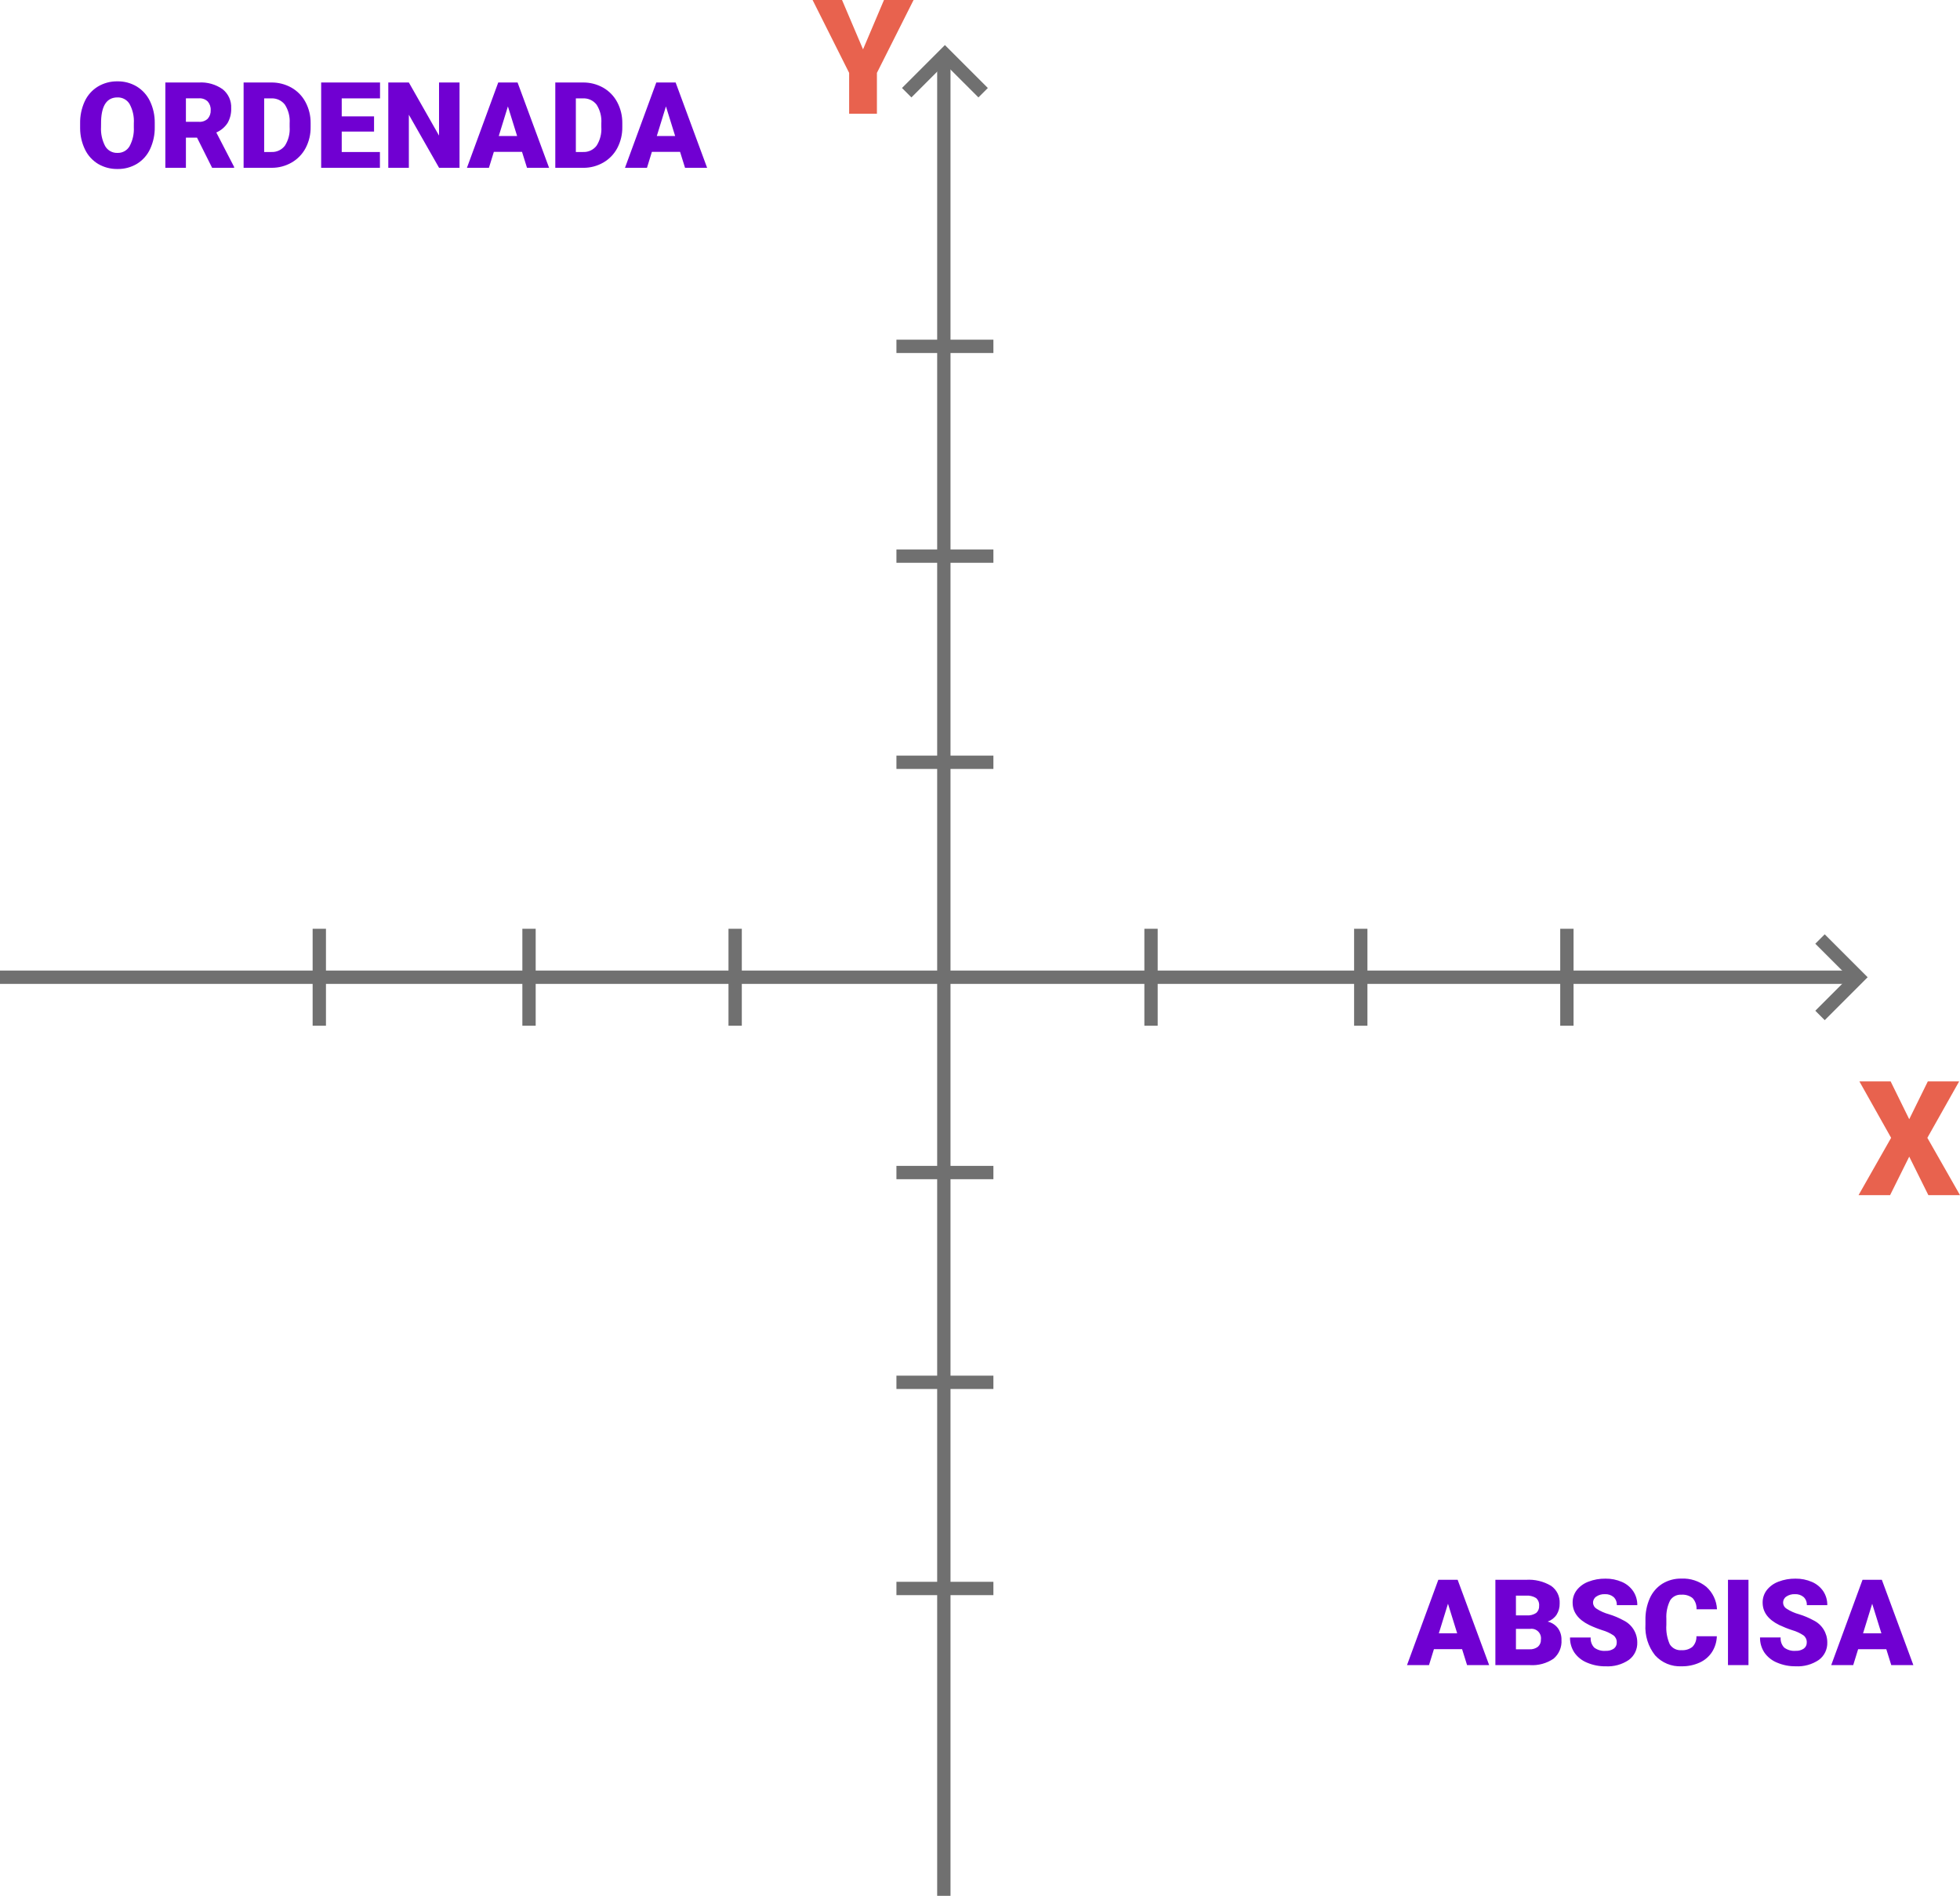
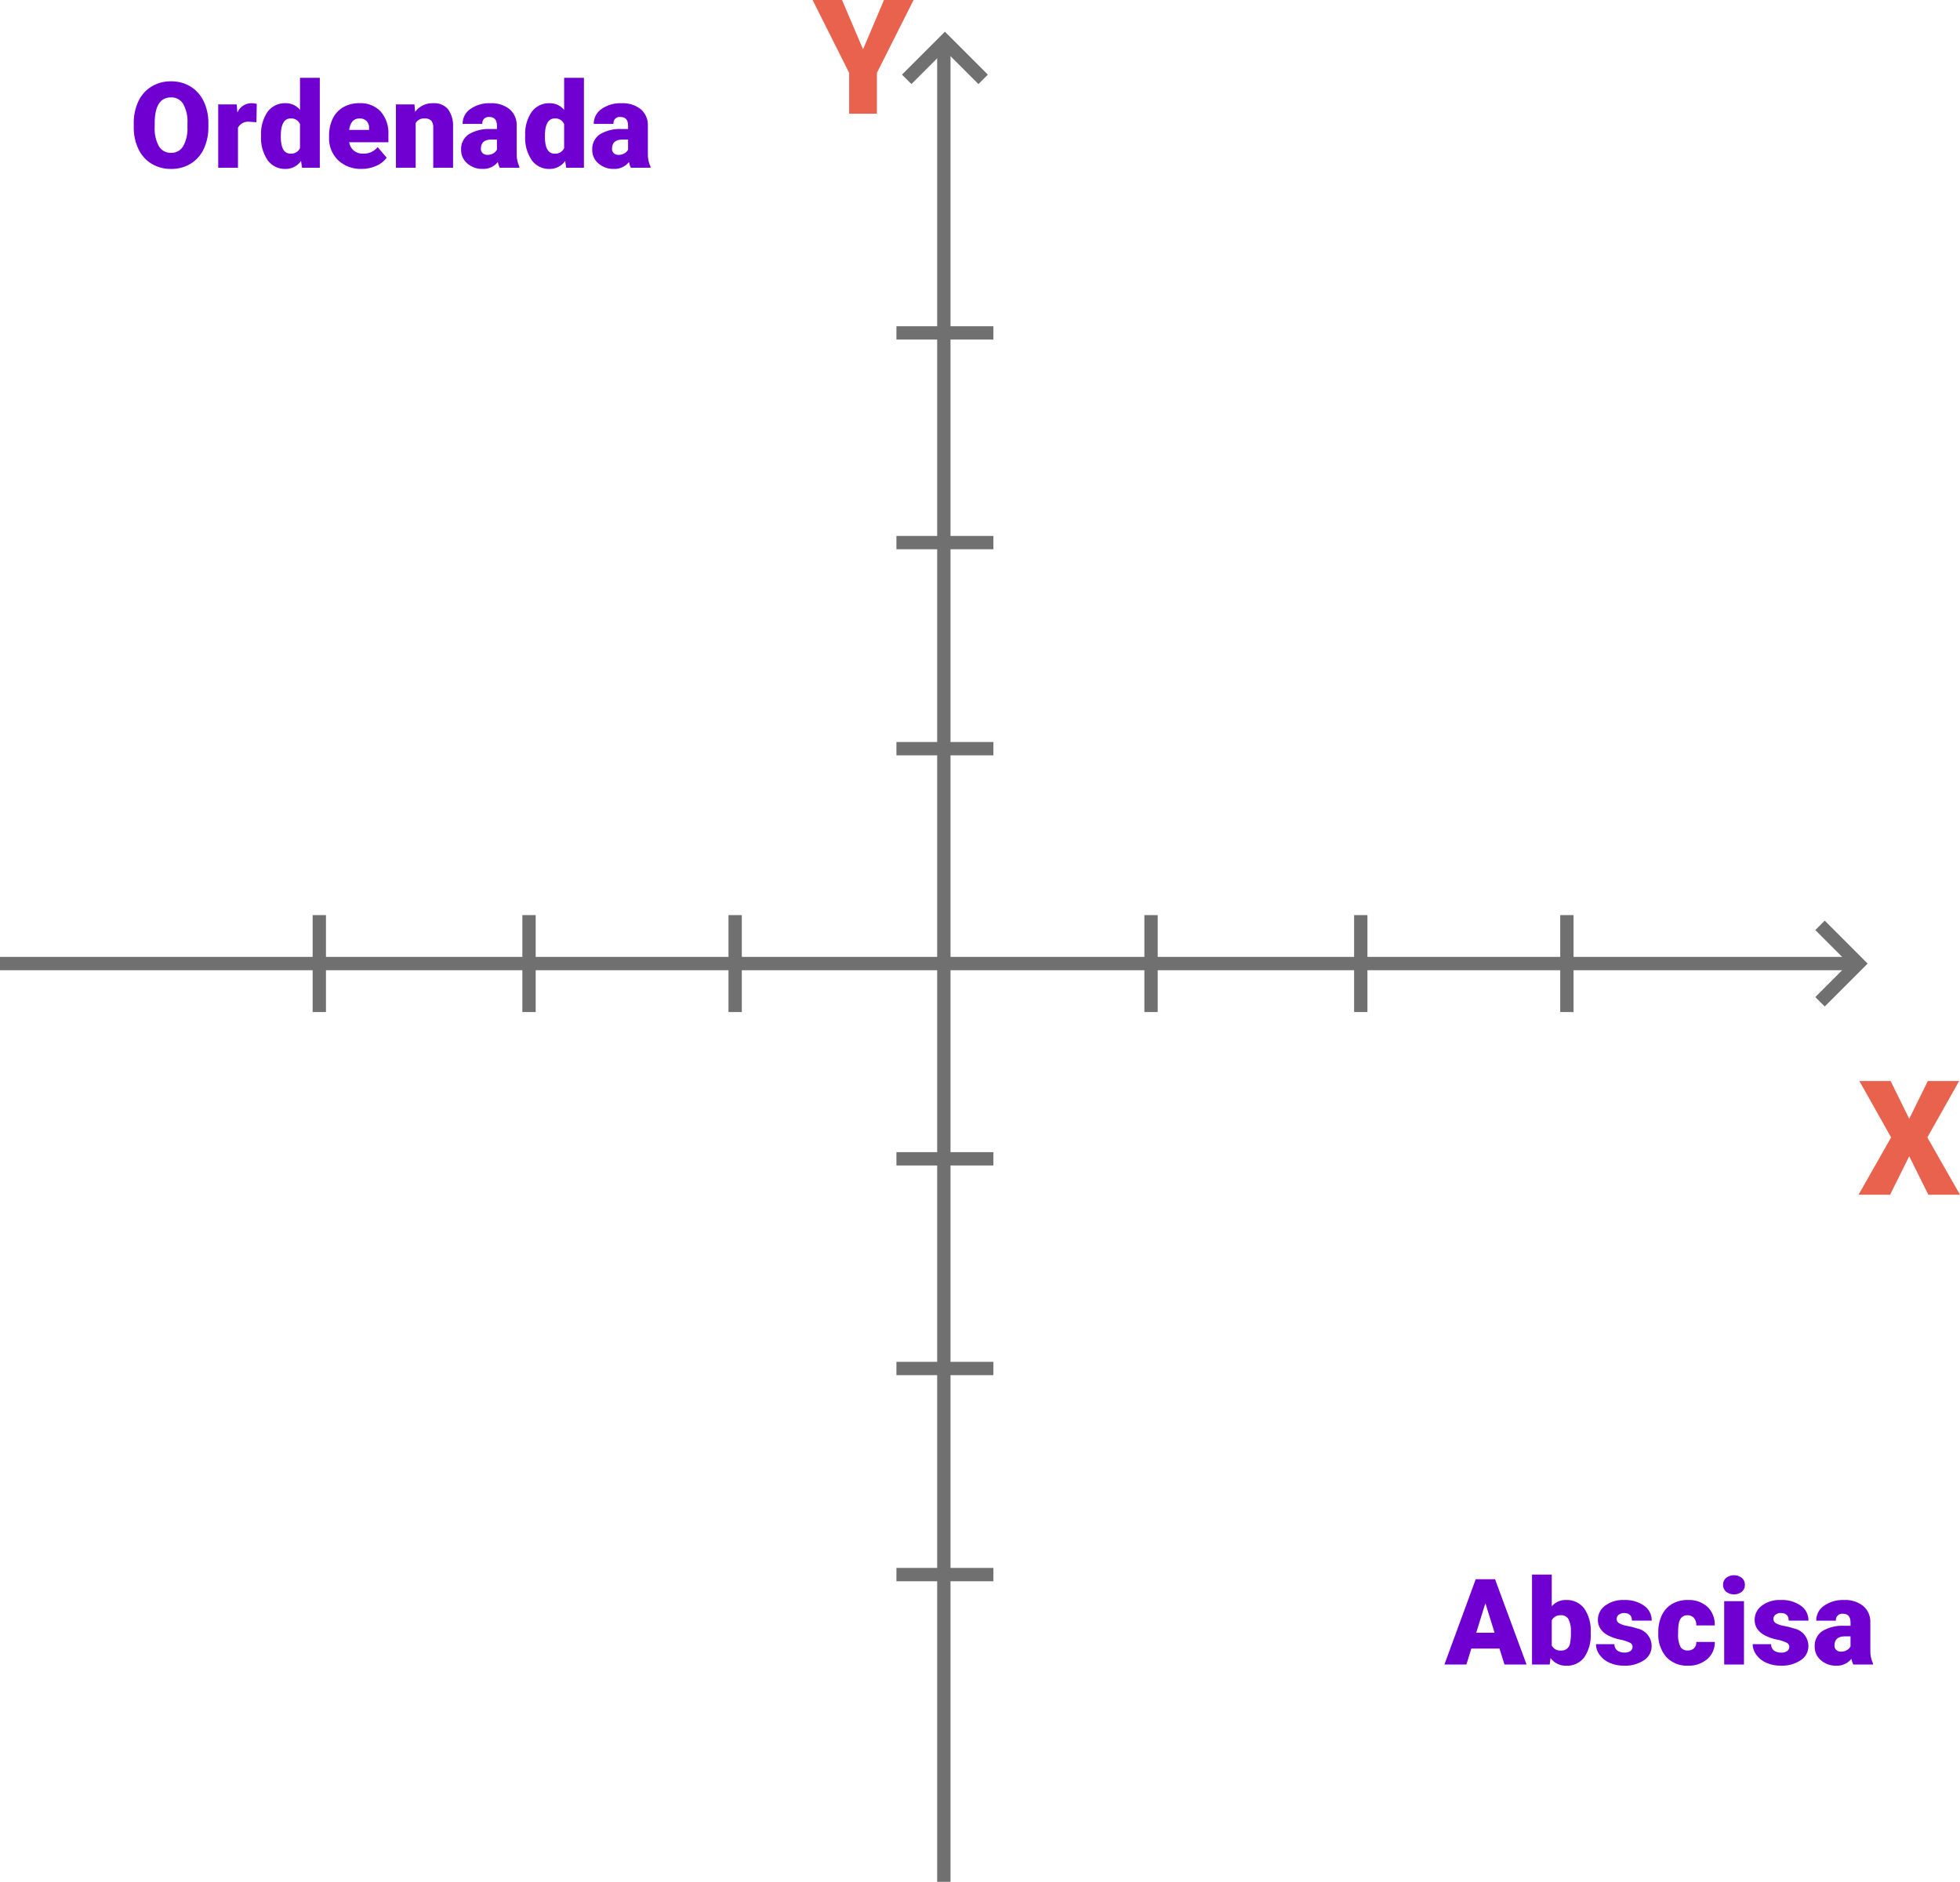
- <svg xmlns="http://www.w3.org/2000/svg" width="294.088" height="284.417" viewBox="0 0 294.088 284.417">
-   <g id="Grupo_1105460" data-name="Grupo 1105460" transform="translate(-1076.912 -2769.352)">
+ <svg xmlns="http://www.w3.org/2000/svg" width="294.088" height="282.417" viewBox="0 0 294.088 282.417">
+   <g id="Grupo_1105531" data-name="Grupo 1105531" transform="translate(-1076.912 -2771.352)">
    <path id="Trazado_883489" data-name="Trazado 883489" d="M-2960.711-7909.369l5.734-5.733,5.734,5.733" transform="translate(4173.669 10692.63)" fill="none" stroke="#707070" stroke-width="2" />
    <path id="Trazado_883490" data-name="Trazado 883490" d="M0,5.734,5.734,0l5.734,5.734" transform="translate(1355.73 2910.225) rotate(90)" fill="none" stroke="#707070" stroke-width="2" />
-     <path id="Trazado_883998" data-name="Trazado 883998" d="M7.535,13.344l3.141-7.406h4.441l-5.5,10.934V23H5.449V16.871L-.035,5.938H4.383Z" transform="translate(1198.872 2763.414)" fill="#e8624e" />
-     <path id="Trazado_883999" data-name="Trazado 883999" d="M15.205,14.609H10.978L10.239,17h-3.3L11.637,4.2h2.9L19.266,17H15.952Zm-3.489-2.382h2.751l-1.38-4.438ZM20.2,17V4.2h4.6a6.509,6.509,0,0,1,3.757.905,3.012,3.012,0,0,1,1.288,2.628,3.045,3.045,0,0,1-.457,1.7,2.663,2.663,0,0,1-1.345,1.037,2.7,2.7,0,0,1,1.538.984,2.862,2.862,0,0,1,.536,1.758,3.388,3.388,0,0,1-1.191,2.826A5.667,5.667,0,0,1,25.392,17Zm3.085-5.44v3.067H25.3a1.923,1.923,0,0,0,1.283-.382,1.338,1.338,0,0,0,.448-1.077,1.419,1.419,0,0,0-1.591-1.608Zm0-2.021h1.608a2.285,2.285,0,0,0,1.441-.37A1.314,1.314,0,0,0,26.763,8.1,1.379,1.379,0,0,0,26.3,6.933a2.493,2.493,0,0,0-1.5-.357H23.282ZM38.408,13.6a1.268,1.268,0,0,0-.479-1.055,5.954,5.954,0,0,0-1.683-.782,16.147,16.147,0,0,1-1.969-.782Q31.79,9.758,31.79,7.622a3.011,3.011,0,0,1,.62-1.876A4.008,4.008,0,0,1,34.163,4.48a6.823,6.823,0,0,1,2.549-.453,5.969,5.969,0,0,1,2.474.492,3.917,3.917,0,0,1,1.7,1.4A3.661,3.661,0,0,1,41.493,8H38.417a1.547,1.547,0,0,0-.479-1.213,1.867,1.867,0,0,0-1.3-.431,2.106,2.106,0,0,0-1.305.365,1.074,1.074,0,0,0,.048,1.819,6.65,6.65,0,0,0,1.854.826,11.36,11.36,0,0,1,2.18.918,3.663,3.663,0,0,1,2.074,3.3,3.125,3.125,0,0,1-1.266,2.637,5.629,5.629,0,0,1-3.472.958,6.888,6.888,0,0,1-2.817-.558,4.247,4.247,0,0,1-1.9-1.529,3.985,3.985,0,0,1-.637-2.237H34.5a1.963,1.963,0,0,0,.532,1.516,2.513,2.513,0,0,0,1.727.488,1.985,1.985,0,0,0,1.208-.33A1.088,1.088,0,0,0,38.408,13.6Zm15.021-.932a4.673,4.673,0,0,1-.721,2.36,4.35,4.35,0,0,1-1.85,1.586,6.3,6.3,0,0,1-2.72.563,5.025,5.025,0,0,1-3.973-1.644,6.786,6.786,0,0,1-1.45-4.641v-.633a7.746,7.746,0,0,1,.655-3.292,4.961,4.961,0,0,1,1.885-2.18A5.26,5.26,0,0,1,48.1,4.019a5.516,5.516,0,0,1,3.744,1.226,4.844,4.844,0,0,1,1.608,3.379H50.379a2.292,2.292,0,0,0-.589-1.679,2.422,2.422,0,0,0-1.687-.51,1.843,1.843,0,0,0-1.687.861,5.536,5.536,0,0,0-.562,2.751v.905a6.126,6.126,0,0,0,.514,2.927,1.882,1.882,0,0,0,1.771.879,2.369,2.369,0,0,0,1.626-.5,2.126,2.126,0,0,0,.6-1.591ZM58.175,17H55.1V4.2h3.076Zm8.745-3.4a1.268,1.268,0,0,0-.479-1.055,5.954,5.954,0,0,0-1.683-.782,16.147,16.147,0,0,1-1.969-.782Q60.3,9.758,60.3,7.622a3.011,3.011,0,0,1,.62-1.876A4.008,4.008,0,0,1,62.675,4.48a6.823,6.823,0,0,1,2.549-.453A5.969,5.969,0,0,1,67.7,4.52a3.917,3.917,0,0,1,1.7,1.4A3.661,3.661,0,0,1,70,8H66.929a1.547,1.547,0,0,0-.479-1.213,1.867,1.867,0,0,0-1.3-.431,2.106,2.106,0,0,0-1.305.365A1.074,1.074,0,0,0,63.9,8.541a6.65,6.65,0,0,0,1.854.826,11.361,11.361,0,0,1,2.18.918A3.663,3.663,0,0,1,70,13.581a3.125,3.125,0,0,1-1.266,2.637,5.629,5.629,0,0,1-3.472.958,6.888,6.888,0,0,1-2.817-.558,4.247,4.247,0,0,1-1.9-1.529,3.985,3.985,0,0,1-.637-2.237h3.094a1.963,1.963,0,0,0,.532,1.516,2.513,2.513,0,0,0,1.727.488,1.985,1.985,0,0,0,1.208-.33A1.088,1.088,0,0,0,66.92,13.6Zm11.936,1.011H74.628L73.89,17h-3.3L75.287,4.2h2.9L82.916,17H79.6Zm-3.489-2.382h2.751l-1.38-4.438Z" transform="translate(1281.087 3002.157)" fill="#7000d2" />
-     <path id="Trazado_884000" data-name="Trazado 884000" d="M16.044,10.865a7.546,7.546,0,0,1-.694,3.313A5.132,5.132,0,0,1,13.377,16.4a5.494,5.494,0,0,1-2.914.778,5.572,5.572,0,0,1-2.9-.751A5.123,5.123,0,0,1,5.59,14.275a7.329,7.329,0,0,1-.743-3.208v-.721a7.58,7.58,0,0,1,.69-3.318A5.119,5.119,0,0,1,7.514,4.81a5.533,5.533,0,0,1,2.931-.782,5.479,5.479,0,0,1,2.9.773A5.211,5.211,0,0,1,15.328,7a7.362,7.362,0,0,1,.716,3.274Zm-3.138-.536a5.381,5.381,0,0,0-.637-2.9,2.044,2.044,0,0,0-1.824-.989q-2.32,0-2.452,3.48l-.009.94a5.535,5.535,0,0,0,.624,2.892,2.041,2.041,0,0,0,1.854,1.011,2.016,2.016,0,0,0,1.8-.993,5.383,5.383,0,0,0,.642-2.856Zm9.483,2.145H20.72V17H17.635V4.2h5.036a5.621,5.621,0,0,1,3.56,1.01,3.421,3.421,0,0,1,1.283,2.853,4.155,4.155,0,0,1-.541,2.213A3.837,3.837,0,0,1,25.281,11.7l2.672,5.167V17h-3.3ZM20.72,10.1h1.951a1.751,1.751,0,0,0,1.323-.463,1.788,1.788,0,0,0,.444-1.291,1.809,1.809,0,0,0-.448-1.3,1.735,1.735,0,0,0-1.318-.471H20.72ZM29.377,17V4.2H33.5a6.064,6.064,0,0,1,3.05.769,5.406,5.406,0,0,1,2.114,2.171,6.554,6.554,0,0,1,.769,3.142v.589a6.592,6.592,0,0,1-.743,3.151A5.429,5.429,0,0,1,36.6,16.2a5.93,5.93,0,0,1-3.01.8ZM32.462,6.585v8.042h1.072a2.4,2.4,0,0,0,2.039-.945,4.63,4.63,0,0,0,.712-2.808V10.32a4.592,4.592,0,0,0-.712-2.795,2.442,2.442,0,0,0-2.074-.94ZM48.95,11.568H44.1v3.059h5.73V17H41.014V4.2h8.833V6.585H44.1v2.7H48.95ZM61.774,17H58.706L54.171,9.037V17H51.086V4.2h3.085L58.7,12.166V4.2h3.076Zm9.378-2.391H66.924L66.186,17h-3.3L67.583,4.2h2.9L75.212,17H71.9Zm-3.489-2.382h2.751l-1.38-4.438ZM76.144,17V4.2h4.122a6.064,6.064,0,0,1,3.05.769,5.406,5.406,0,0,1,2.114,2.171,6.554,6.554,0,0,1,.769,3.142v.589a6.592,6.592,0,0,1-.743,3.151,5.429,5.429,0,0,1-2.092,2.18,5.93,5.93,0,0,1-3.01.8ZM79.229,6.585v8.042H80.3a2.4,2.4,0,0,0,2.039-.945,4.63,4.63,0,0,0,.712-2.808V10.32a4.592,4.592,0,0,0-.712-2.795,2.442,2.442,0,0,0-2.074-.94Zm15.636,8.024H90.637L89.9,17H86.6L91.3,4.2h2.9L98.925,17H95.612Zm-3.489-2.382h2.751l-1.38-4.438Z" transform="translate(1084.087 2777.527)" fill="#7000d2" />
-     <path id="Trazado_884001" data-name="Trazado 884001" d="M7.652,11.609l2.789-5.672h4.7L10.371,14.4l4.9,8.6H10.523L7.652,17.223,4.781,23H.047l4.887-8.6L.176,5.938H4.863Z" transform="translate(1355.73 2925.651)" fill="#e8624e" />
+     <path id="Trazado_884062" data-name="Trazado 884062" d="M7.535,15.344l3.141-7.406h4.441l-5.5,10.934V25H5.449V18.871L-.035,7.938H4.383Z" transform="translate(1198.872 2763.414)" fill="#e8624e" />
+     <path id="Trazado_884063" data-name="Trazado 884063" d="M20.817,16.609H16.589L15.851,19h-3.3L17.249,6.2h2.9L24.878,19H21.564Zm-3.489-2.382h2.751L18.7,9.789Zm17.174.1a5.8,5.8,0,0,1-.967,3.595,3.238,3.238,0,0,1-2.725,1.257,2.81,2.81,0,0,1-2.338-1.151L28.349,19H25.695V5.5h2.962v4.755a2.711,2.711,0,0,1,2.136-.94,3.239,3.239,0,0,1,2.742,1.274,5.826,5.826,0,0,1,.967,3.586Zm-2.971-.185a3.878,3.878,0,0,0-.365-1.956,1.229,1.229,0,0,0-1.121-.584,1.418,1.418,0,0,0-1.389.765v3.779a1.426,1.426,0,0,0,1.406.756,1.258,1.258,0,0,0,1.327-1.02A7.333,7.333,0,0,0,31.531,14.14Zm9.255,2.188a.684.684,0,0,0-.4-.606,6.016,6.016,0,0,0-1.5-.475,6.853,6.853,0,0,1-1.828-.646,3.062,3.062,0,0,1-1.1-.971,2.319,2.319,0,0,1-.378-1.31,2.628,2.628,0,0,1,1.081-2.158,4.453,4.453,0,0,1,2.83-.848,4.934,4.934,0,0,1,3.023.853,2.666,2.666,0,0,1,1.143,2.241H40.689q0-1.143-1.2-1.143a1.194,1.194,0,0,0-.782.259.8.8,0,0,0-.316.646.737.737,0,0,0,.387.642,3.654,3.654,0,0,0,1.235.4,10.671,10.671,0,0,1,1.49.378,2.706,2.706,0,0,1,2.145,2.646,2.491,2.491,0,0,1-1.156,2.118,5.068,5.068,0,0,1-2.993.817,5.172,5.172,0,0,1-2.18-.439,3.645,3.645,0,0,1-1.494-1.2,2.707,2.707,0,0,1-.536-1.591h2.769a1.145,1.145,0,0,0,.439.962,1.808,1.808,0,0,0,1.081.3,1.422,1.422,0,0,0,.91-.246A.787.787,0,0,0,40.786,16.328Zm8.262.563a1.317,1.317,0,0,0,.967-.338,1.241,1.241,0,0,0,.334-.945h2.777A3.288,3.288,0,0,1,52,18.174a4.168,4.168,0,0,1-2.887,1,4.22,4.22,0,0,1-3.27-1.3,5.125,5.125,0,0,1-1.2-3.6v-.123a5.792,5.792,0,0,1,.532-2.544,3.872,3.872,0,0,1,1.534-1.7,4.573,4.573,0,0,1,2.373-.593,4.116,4.116,0,0,1,2.944,1.028,3.647,3.647,0,0,1,1.09,2.786H50.348A1.626,1.626,0,0,0,49.988,12a1.244,1.244,0,0,0-.967-.4q-1.151,0-1.345,1.468a10.357,10.357,0,0,0-.062,1.283,4.068,4.068,0,0,0,.343,1.986A1.187,1.187,0,0,0,49.047,16.891ZM57.5,19H54.532V9.49H57.5ZM54.356,7.038A1.322,1.322,0,0,1,54.813,6a1.943,1.943,0,0,1,2.373,0,1.322,1.322,0,0,1,.457,1.037,1.322,1.322,0,0,1-.457,1.037,1.943,1.943,0,0,1-2.373,0A1.322,1.322,0,0,1,54.356,7.038Zm9.949,9.29a.684.684,0,0,0-.4-.606,6.016,6.016,0,0,0-1.5-.475,6.853,6.853,0,0,1-1.828-.646,3.062,3.062,0,0,1-1.1-.971,2.319,2.319,0,0,1-.378-1.31,2.628,2.628,0,0,1,1.081-2.158,4.453,4.453,0,0,1,2.83-.848,4.934,4.934,0,0,1,3.023.853,2.666,2.666,0,0,1,1.143,2.241H64.209q0-1.143-1.2-1.143a1.194,1.194,0,0,0-.782.259.8.8,0,0,0-.316.646.737.737,0,0,0,.387.642,3.654,3.654,0,0,0,1.235.4,10.671,10.671,0,0,1,1.49.378,2.706,2.706,0,0,1,2.145,2.646,2.491,2.491,0,0,1-1.156,2.118,5.068,5.068,0,0,1-2.993.817,5.172,5.172,0,0,1-2.18-.439,3.645,3.645,0,0,1-1.494-1.2A2.707,2.707,0,0,1,58.8,15.95h2.769a1.145,1.145,0,0,0,.439.962,1.808,1.808,0,0,0,1.081.3A1.422,1.422,0,0,0,64,16.97.787.787,0,0,0,64.305,16.328ZM73.9,19a3.344,3.344,0,0,1-.281-.853,2.754,2.754,0,0,1-2.285,1.028,3.374,3.374,0,0,1-2.285-.813,2.588,2.588,0,0,1-.94-2.043,2.66,2.66,0,0,1,1.143-2.338,5.821,5.821,0,0,1,3.322-.791h.914v-.5q0-1.31-1.134-1.31A.925.925,0,0,0,71.3,12.417H68.339a2.659,2.659,0,0,1,1.173-2.241,4.927,4.927,0,0,1,2.993-.861,4.323,4.323,0,0,1,2.874.888,3.086,3.086,0,0,1,1.081,2.435v4.21a4.311,4.311,0,0,0,.4,2V19Zm-1.854-1.934a1.652,1.652,0,0,0,.918-.237,1.487,1.487,0,0,0,.523-.536V14.772h-.861q-1.547,0-1.547,1.389a.848.848,0,0,0,.272.655A.986.986,0,0,0,72.048,17.066Z" transform="translate(1281.087 3002.157)" fill="#7000d2" />
+     <path id="Trazado_884064" data-name="Trazado 884064" d="M24.091,12.865a7.546,7.546,0,0,1-.694,3.313A5.132,5.132,0,0,1,21.423,18.4a5.494,5.494,0,0,1-2.914.778,5.572,5.572,0,0,1-2.9-.751,5.123,5.123,0,0,1-1.973-2.149,7.329,7.329,0,0,1-.743-3.208v-.721a7.58,7.58,0,0,1,.69-3.318A5.119,5.119,0,0,1,15.561,6.81a5.533,5.533,0,0,1,2.931-.782,5.479,5.479,0,0,1,2.9.773A5.211,5.211,0,0,1,23.374,9a7.362,7.362,0,0,1,.716,3.274Zm-3.138-.536a5.381,5.381,0,0,0-.637-2.9,2.044,2.044,0,0,0-1.824-.989q-2.32,0-2.452,3.48l-.009.94a5.535,5.535,0,0,0,.624,2.892,2.041,2.041,0,0,0,1.854,1.011,2.016,2.016,0,0,0,1.8-.993,5.383,5.383,0,0,0,.642-2.856ZM31.3,12.171l-.976-.07a1.752,1.752,0,0,0-1.793.879V19H25.567V9.49h2.777l.1,1.222a2.294,2.294,0,0,1,2.083-1.4,2.888,2.888,0,0,1,.826.105Zm.694,2a5.809,5.809,0,0,1,.976-3.56,3.211,3.211,0,0,1,2.725-1.3,2.731,2.731,0,0,1,2.145,1V5.5h2.971V19H38.144l-.149-1.02a2.8,2.8,0,0,1-2.32,1.2,3.205,3.205,0,0,1-2.689-1.3A5.993,5.993,0,0,1,31.992,14.175Zm2.962.185q0,2.531,1.477,2.531a1.458,1.458,0,0,0,1.406-.826V12.443a1.419,1.419,0,0,0-1.389-.844q-1.371,0-1.485,2.215Zm12.138,4.816a4.889,4.889,0,0,1-3.542-1.305,4.507,4.507,0,0,1-1.354-3.4v-.246a5.84,5.84,0,0,1,.541-2.575,3.955,3.955,0,0,1,1.578-1.727,4.763,4.763,0,0,1,2.461-.611,4.117,4.117,0,0,1,3.164,1.244,4.887,4.887,0,0,1,1.16,3.467v1.151H45.211a2.135,2.135,0,0,0,.694,1.257,2.066,2.066,0,0,0,1.389.457,2.662,2.662,0,0,0,2.2-.984l1.354,1.6a3.784,3.784,0,0,1-1.569,1.217A5.3,5.3,0,0,1,47.092,19.176ZM46.758,11.6q-1.3,0-1.547,1.723H48.2v-.229a1.467,1.467,0,0,0-.36-1.1A1.434,1.434,0,0,0,46.758,11.6ZM55.01,9.49l.1,1.116a3.225,3.225,0,0,1,2.716-1.292,2.713,2.713,0,0,1,2.219.888,4.226,4.226,0,0,1,.76,2.672V19H57.832V13a1.6,1.6,0,0,0-.29-1.059,1.342,1.342,0,0,0-1.055-.338,1.413,1.413,0,0,0-1.292.686V19H52.233V9.49ZM67.8,19a3.344,3.344,0,0,1-.281-.853,2.754,2.754,0,0,1-2.285,1.028,3.374,3.374,0,0,1-2.285-.813,2.588,2.588,0,0,1-.94-2.043,2.66,2.66,0,0,1,1.143-2.338,5.821,5.821,0,0,1,3.322-.791h.914v-.5q0-1.31-1.134-1.31A.925.925,0,0,0,65.2,12.417H62.235a2.659,2.659,0,0,1,1.173-2.241A4.927,4.927,0,0,1,66.4,9.314a4.323,4.323,0,0,1,2.874.888,3.086,3.086,0,0,1,1.081,2.435v4.21a4.311,4.311,0,0,0,.4,2V19Zm-1.854-1.934a1.652,1.652,0,0,0,.918-.237,1.487,1.487,0,0,0,.523-.536V14.772h-.861q-1.547,0-1.547,1.389a.848.848,0,0,0,.272.655A.986.986,0,0,0,65.944,17.066Zm5.678-2.892a5.809,5.809,0,0,1,.976-3.56,3.211,3.211,0,0,1,2.725-1.3,2.731,2.731,0,0,1,2.145,1V5.5h2.971V19H77.774l-.149-1.02a2.8,2.8,0,0,1-2.32,1.2,3.205,3.205,0,0,1-2.689-1.3A5.993,5.993,0,0,1,71.622,14.175Zm2.962.185q0,2.531,1.477,2.531a1.458,1.458,0,0,0,1.406-.826V12.443a1.419,1.419,0,0,0-1.389-.844q-1.371,0-1.485,2.215ZM87.477,19a3.344,3.344,0,0,1-.281-.853,2.754,2.754,0,0,1-2.285,1.028,3.374,3.374,0,0,1-2.285-.813,2.588,2.588,0,0,1-.94-2.043,2.66,2.66,0,0,1,1.143-2.338,5.821,5.821,0,0,1,3.322-.791h.914v-.5q0-1.31-1.134-1.31a.925.925,0,0,0-1.055,1.037H81.914a2.659,2.659,0,0,1,1.173-2.241,4.927,4.927,0,0,1,2.993-.861,4.323,4.323,0,0,1,2.874.888,3.086,3.086,0,0,1,1.081,2.435v4.21a4.311,4.311,0,0,0,.4,2V19Zm-1.854-1.934a1.652,1.652,0,0,0,.918-.237,1.487,1.487,0,0,0,.523-.536V14.772H86.2q-1.547,0-1.547,1.389a.848.848,0,0,0,.272.655A.986.986,0,0,0,85.623,17.066Z" transform="translate(1084.087 2777.527)" fill="#7000d2" />
+     <path id="Trazado_884065" data-name="Trazado 884065" d="M7.652,13.609l2.789-5.672h4.7L10.371,16.4l4.9,8.6H10.523L7.652,19.223,4.781,25H.047l4.887-8.6L.176,7.938H4.863Z" transform="translate(1355.73 2925.651)" fill="#e8624e" />
    <path id="Trazado_883491" data-name="Trazado 883491" d="M-2964.111-7827.409h14.55" transform="translate(4175.528 10648.721)" fill="none" stroke="#707070" stroke-width="2" />
    <path id="Trazado_883500" data-name="Trazado 883500" d="M-2964.111-7827.409h14.55" transform="translate(4175.528 10772.669)" fill="none" stroke="#707070" stroke-width="2" />
    <path id="Trazado_883492" data-name="Trazado 883492" d="M-2964.111-7827.409h14.55" transform="translate(4175.528 10680.191)" fill="none" stroke="#707070" stroke-width="2" />
    <path id="Trazado_883502" data-name="Trazado 883502" d="M-2964.111-7827.409h14.55" transform="translate(4175.528 10804.14)" fill="none" stroke="#707070" stroke-width="2" />
    <path id="Trazado_883493" data-name="Trazado 883493" d="M-2964.111-7827.409h14.55" transform="translate(4175.528 10711.119)" fill="none" stroke="#707070" stroke-width="2" />
    <path id="Trazado_883501" data-name="Trazado 883501" d="M-2964.111-7827.409h14.55" transform="translate(4175.528 10835.067)" fill="none" stroke="#707070" stroke-width="2" />
    <path id="Trazado_883494" data-name="Trazado 883494" d="M0,0H14.55" transform="translate(1124.821 2908.684) rotate(90)" fill="none" stroke="#707070" stroke-width="2" />
    <path id="Trazado_883497" data-name="Trazado 883497" d="M0,0H14.55" transform="translate(1249.619 2908.684) rotate(90)" fill="none" stroke="#707070" stroke-width="2" />
    <path id="Trazado_883495" data-name="Trazado 883495" d="M0,0H14.55" transform="translate(1156.289 2908.684) rotate(90)" fill="none" stroke="#707070" stroke-width="2" />
    <path id="Trazado_883498" data-name="Trazado 883498" d="M0,0H14.55" transform="translate(1281.087 2908.684) rotate(90)" fill="none" stroke="#707070" stroke-width="2" />
    <path id="Trazado_883496" data-name="Trazado 883496" d="M0,0H14.55" transform="translate(1187.217 2908.684) rotate(90)" fill="none" stroke="#707070" stroke-width="2" />
    <path id="Trazado_883499" data-name="Trazado 883499" d="M0,0H14.55" transform="translate(1312.015 2908.684) rotate(90)" fill="none" stroke="#707070" stroke-width="2" />
    <path id="Trazado_883487" data-name="Trazado 883487" d="M-2951-7906.958v275.621" transform="translate(4169.531 10685.105)" fill="none" stroke="#707070" stroke-width="2" />
    <path id="Trazado_883488" data-name="Trazado 883488" d="M-3212-7652.977h278.181" transform="translate(4288.912 10568.935)" fill="none" stroke="#707070" stroke-width="2" />
  </g>
</svg>
